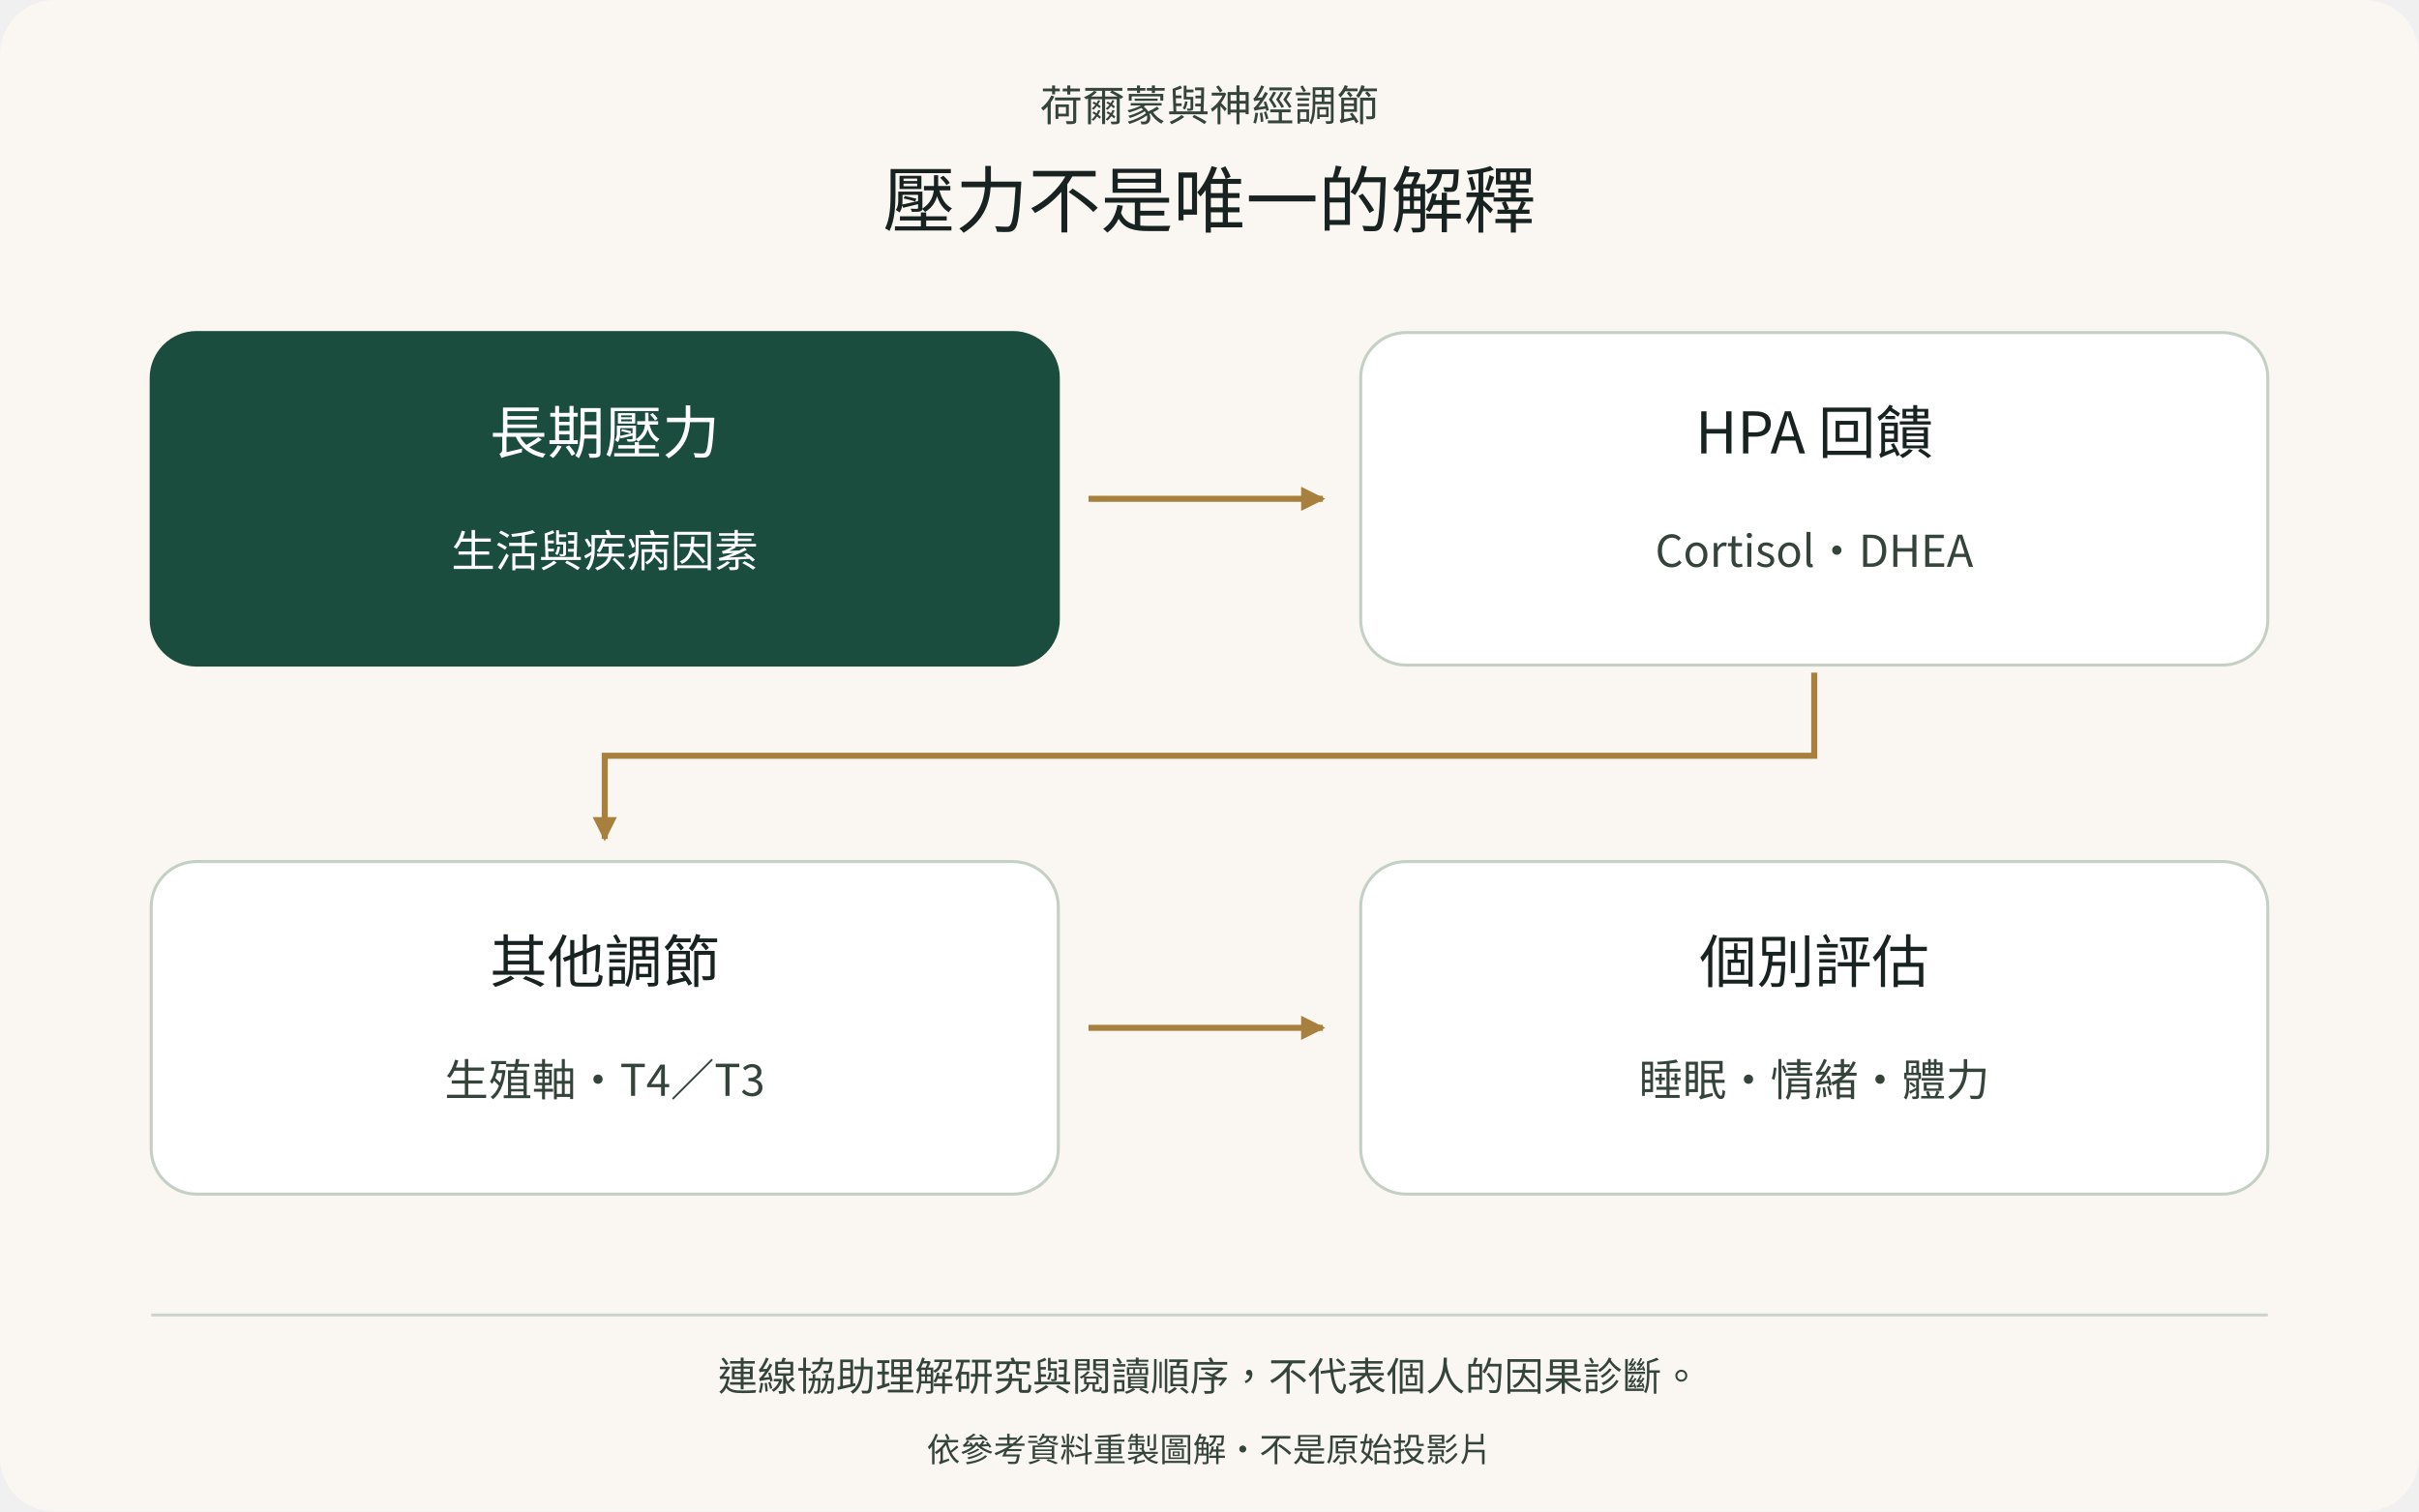
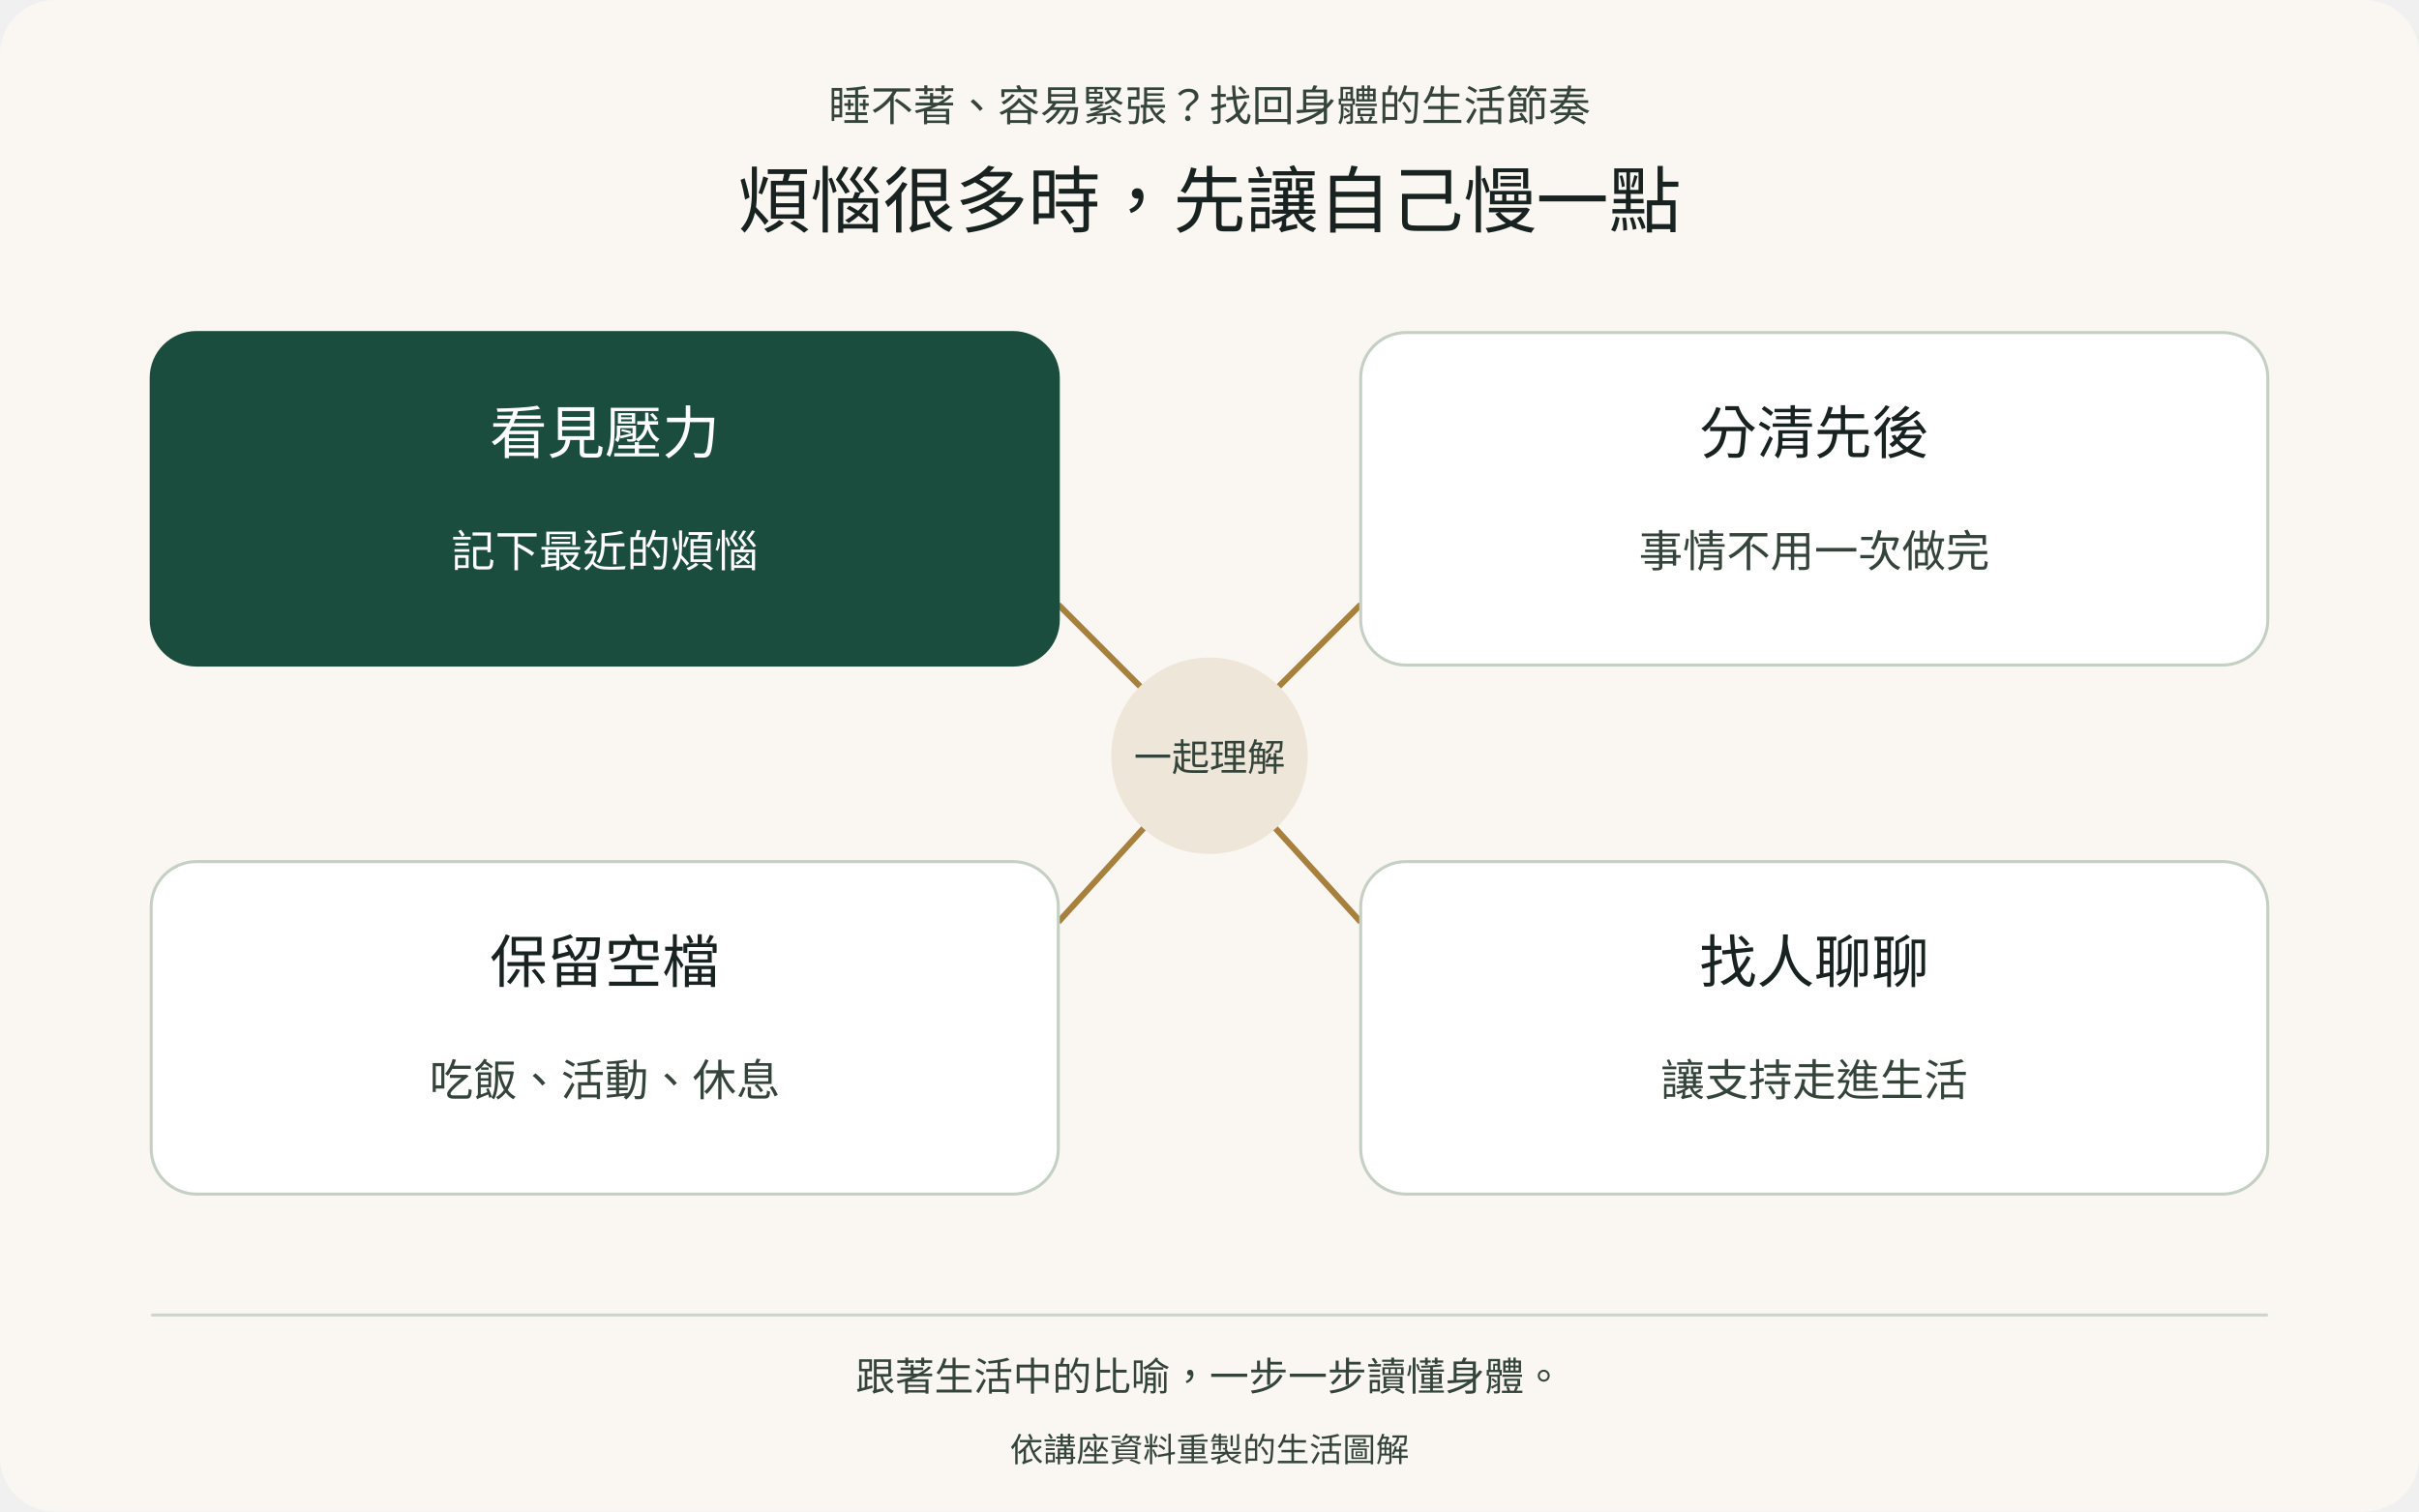
<svg xmlns="http://www.w3.org/2000/svg" width="1600" height="1000" viewBox="0 0 1600 1000" role="img" aria-labelledby="title desc">
  <defs>
    <marker id="arrow" viewBox="0 0 10 10" refX="9" refY="5" markerWidth="4" markerHeight="4" orient="auto">
      <path d="M0 0 10 5 0 10" fill="#A7803D" />
    </marker>
  </defs>
  <rect width="1600" height="1000" rx="36" fill="#FAF7F2" />
  <g font-family="-apple-system,BlinkMacSystemFont,'Noto Sans CJK TC','PingFang TC',sans-serif">
    <text x="800" y="80" text-anchor="middle" font-size="28" fill="#34443B">
-       <tspan x="800" dy="0">荷爾蒙與神經調節</tspan>
+       <tspan x="800" dy="0">睡不著、容易緊張？找回身體的生活節奏</tspan>
    </text>
    <text x="800" y="150" text-anchor="middle" font-size="48" fill="#182220">
-       <tspan x="800" dy="0">壓力不是唯一的解釋</tspan>
+       <tspan x="800" dy="0">煩惱很多時，先讓自己慢一點</tspan>
    </text>
-     <path d="M720 330 H875" fill="none" stroke="#A7803D" stroke-width="4" marker-end="url(#arrow)" />
-     <path d="M1200 445 V500 H400 V555" fill="none" stroke="#A7803D" stroke-width="4" marker-end="url(#arrow)" />
-     <path d="M720 680 H875" fill="none" stroke="#A7803D" stroke-width="4" marker-end="url(#arrow)" />
+     <path d="M700 400 L800 500 L900 400 M800 500 L700 610 M800 500 L900 610" fill="none" stroke="#A7803D" stroke-width="4" />
    <g>
      <rect x="100" y="220" width="600" height="220" rx="30" fill="#1B4D3E" stroke="#1B4D3E" stroke-width="2" />
      <text x="400" y="300" text-anchor="middle" font-size="38" fill="#FFFFFF">
-         <tspan x="400" dy="0">長期壓力</tspan>
+         <tspan x="400" dy="0">看見壓力</tspan>
      </text>
      <text x="400" y="375" text-anchor="middle" font-size="29" fill="#FFFFFF">
-         <tspan x="400" dy="0">生活與疾病因素</tspan>
+         <tspan x="400" dy="0">記下最近的煩惱</tspan>
      </text>
    </g>
    <g>
      <rect x="900" y="220" width="600" height="220" rx="30" fill="#FFFFFF" stroke="#C5D0C4" stroke-width="2" />
      <text x="1200" y="300" text-anchor="middle" font-size="38" fill="#182220">
-         <tspan x="1200" dy="0">HPA 回饋</tspan>
+         <tspan x="1200" dy="0">分清先後</tspan>
      </text>
      <text x="1200" y="375" text-anchor="middle" font-size="29" fill="#34443B">
-         <tspan x="1200" dy="0">Cortisol・DHEA</tspan>
+         <tspan x="1200" dy="0">事情不用一次做完</tspan>
      </text>
    </g>
    <g>
      <rect x="100" y="570" width="600" height="220" rx="30" fill="#FFFFFF" stroke="#C5D0C4" stroke-width="2" />
      <text x="400" y="650" text-anchor="middle" font-size="38" fill="#182220">
-         <tspan x="400" dy="0">其他調節</tspan>
+         <tspan x="400" dy="0">保留空檔</tspan>
      </text>
      <text x="400" y="725" text-anchor="middle" font-size="29" fill="#34443B">
-         <tspan x="400" dy="0">生殖軸・T4／T3</tspan>
+         <tspan x="400" dy="0">吃飯、活動、休息</tspan>
      </text>
    </g>
    <g>
      <rect x="900" y="570" width="600" height="220" rx="30" fill="#FFFFFF" stroke="#C5D0C4" stroke-width="2" />
      <text x="1200" y="650" text-anchor="middle" font-size="38" fill="#182220">
-         <tspan x="1200" dy="0">個別評估</tspan>
+         <tspan x="1200" dy="0">找人聊聊</tspan>
      </text>
      <text x="1200" y="725" text-anchor="middle" font-size="29" fill="#34443B">
-         <tspan x="1200" dy="0">睡眠・情緒・體力</tspan>
+         <tspan x="1200" dy="0">讓支持走進生活</tspan>
      </text>
    </g>
+     <circle cx="800" cy="500" r="65" fill="#EEE7D9" />
+     <text x="800" y="510" text-anchor="middle" font-size="25" fill="#34443B">
+       <tspan x="800" dy="0">一起理解</tspan>
+     </text>
    <path d="M100 870 H1500" stroke="#CDD5CB" stroke-width="2" />
    <text x="800" y="920" text-anchor="middle" font-size="26" fill="#34443B">
-       <tspan x="800" dy="0">連線協助理解研究與閱讀順序，不代表個人的因果診斷。</tspan>
+       <tspan x="800" dy="0">跟著生活中的比喻，一步一步讀懂身體。</tspan>
    </text>
    <text x="800" y="967" text-anchor="middle" font-size="22" fill="#34443B">
-       <tspan x="800" dy="0">依參考資料重製圖解・不是原始投影片</tspan>
+       <tspan x="800" dy="0">依講座資料重製的生活圖解</tspan>
    </text>
  </g>
</svg>
